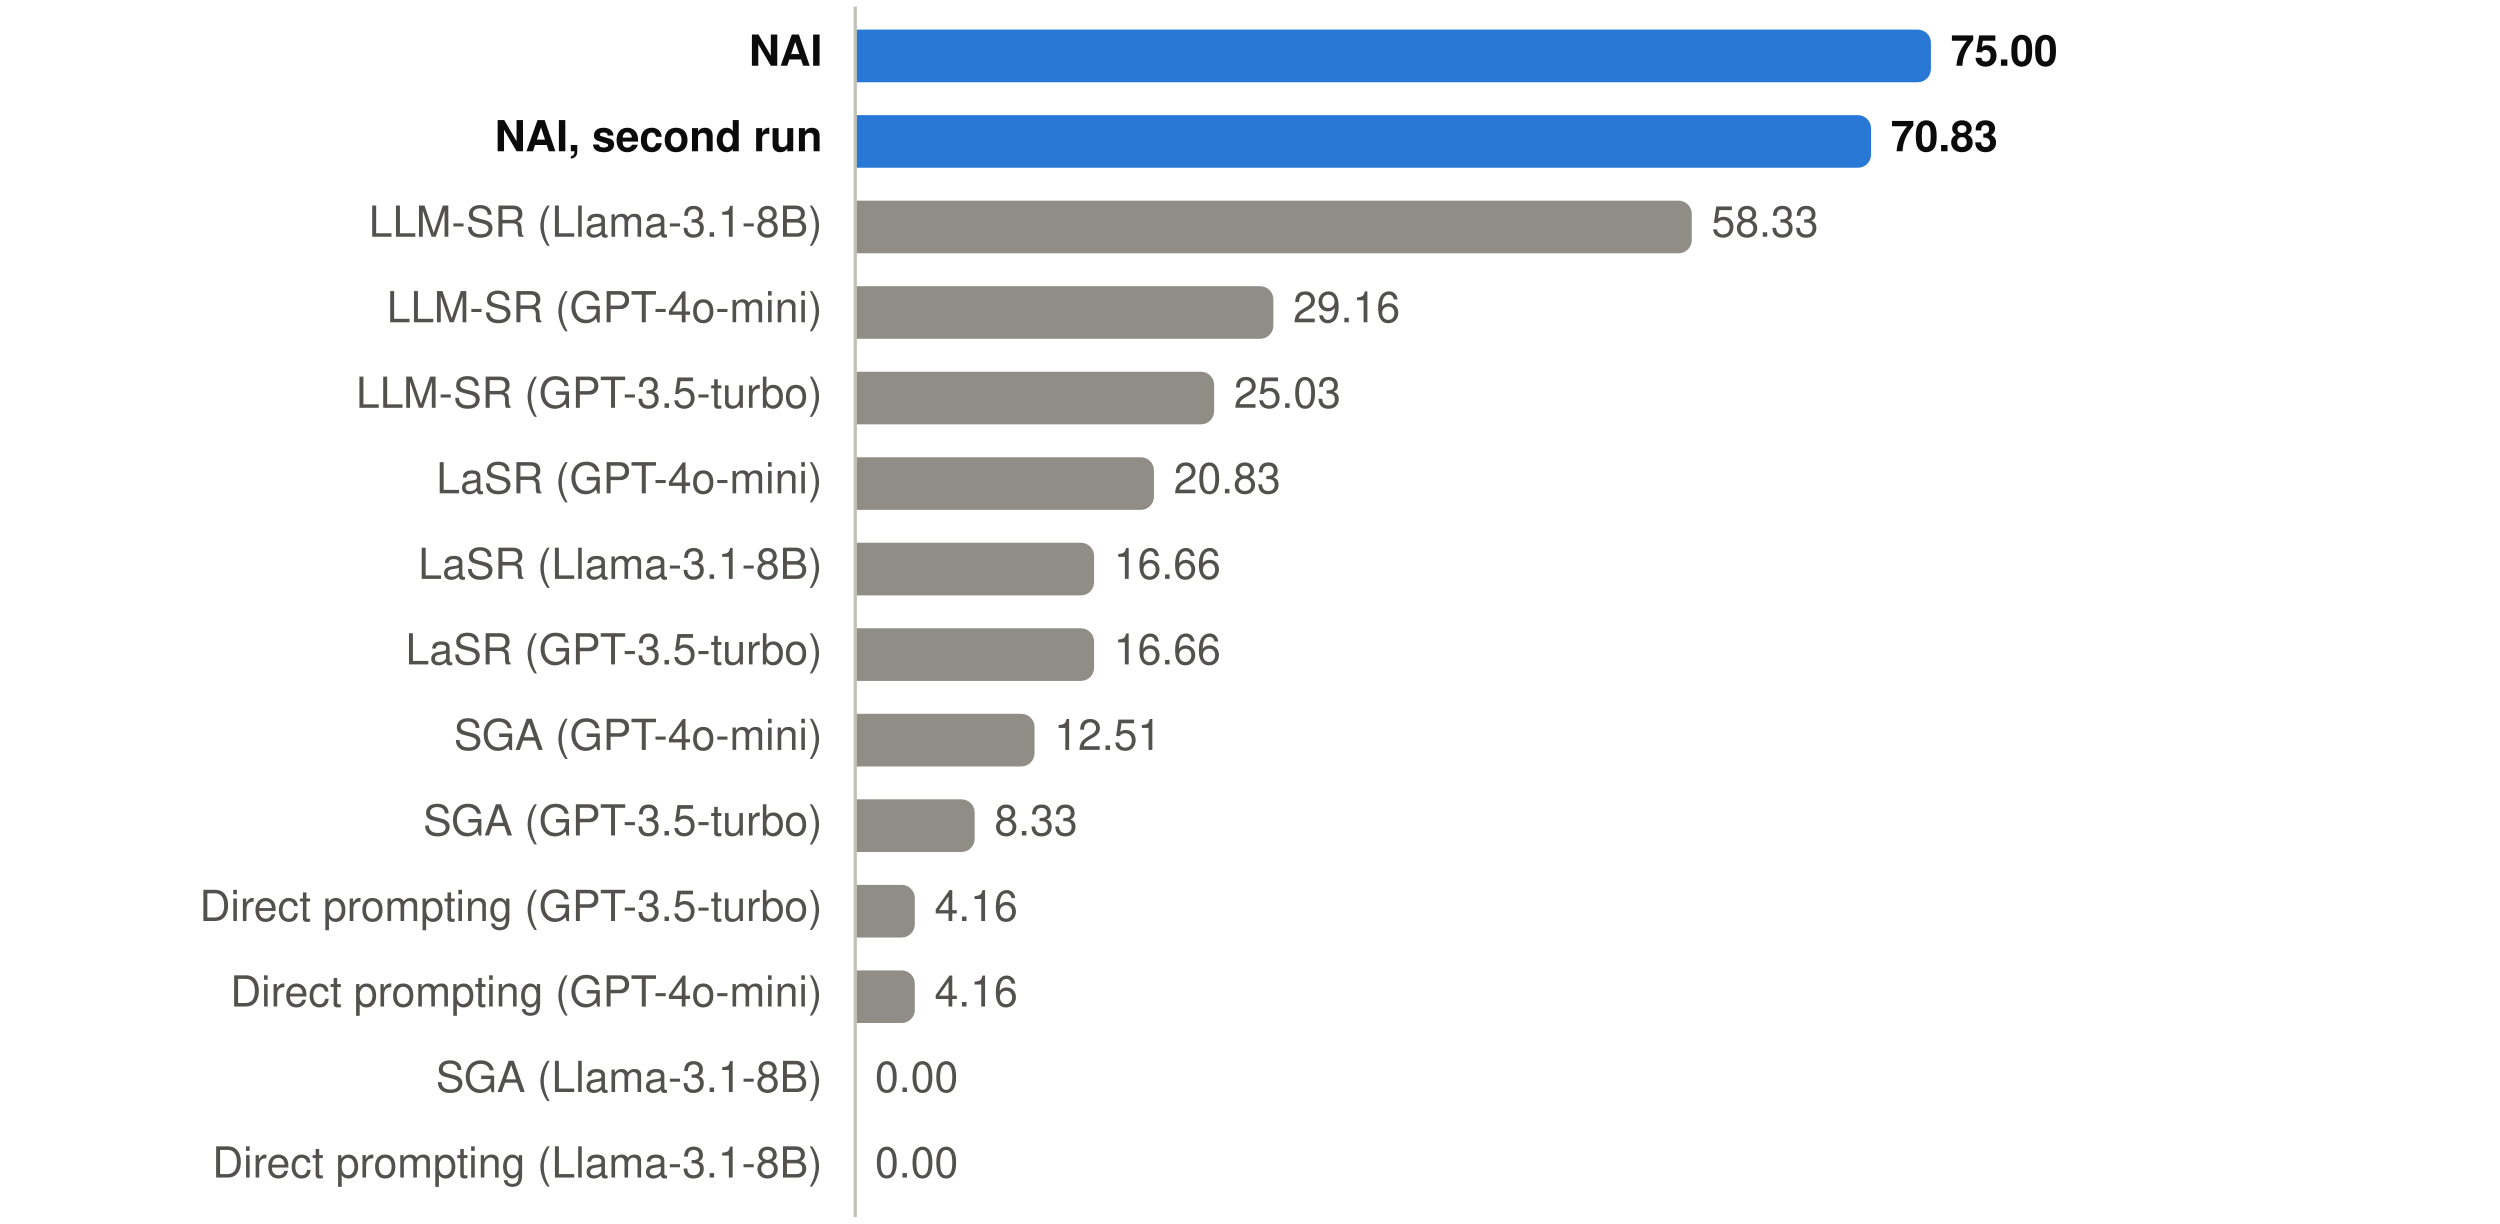
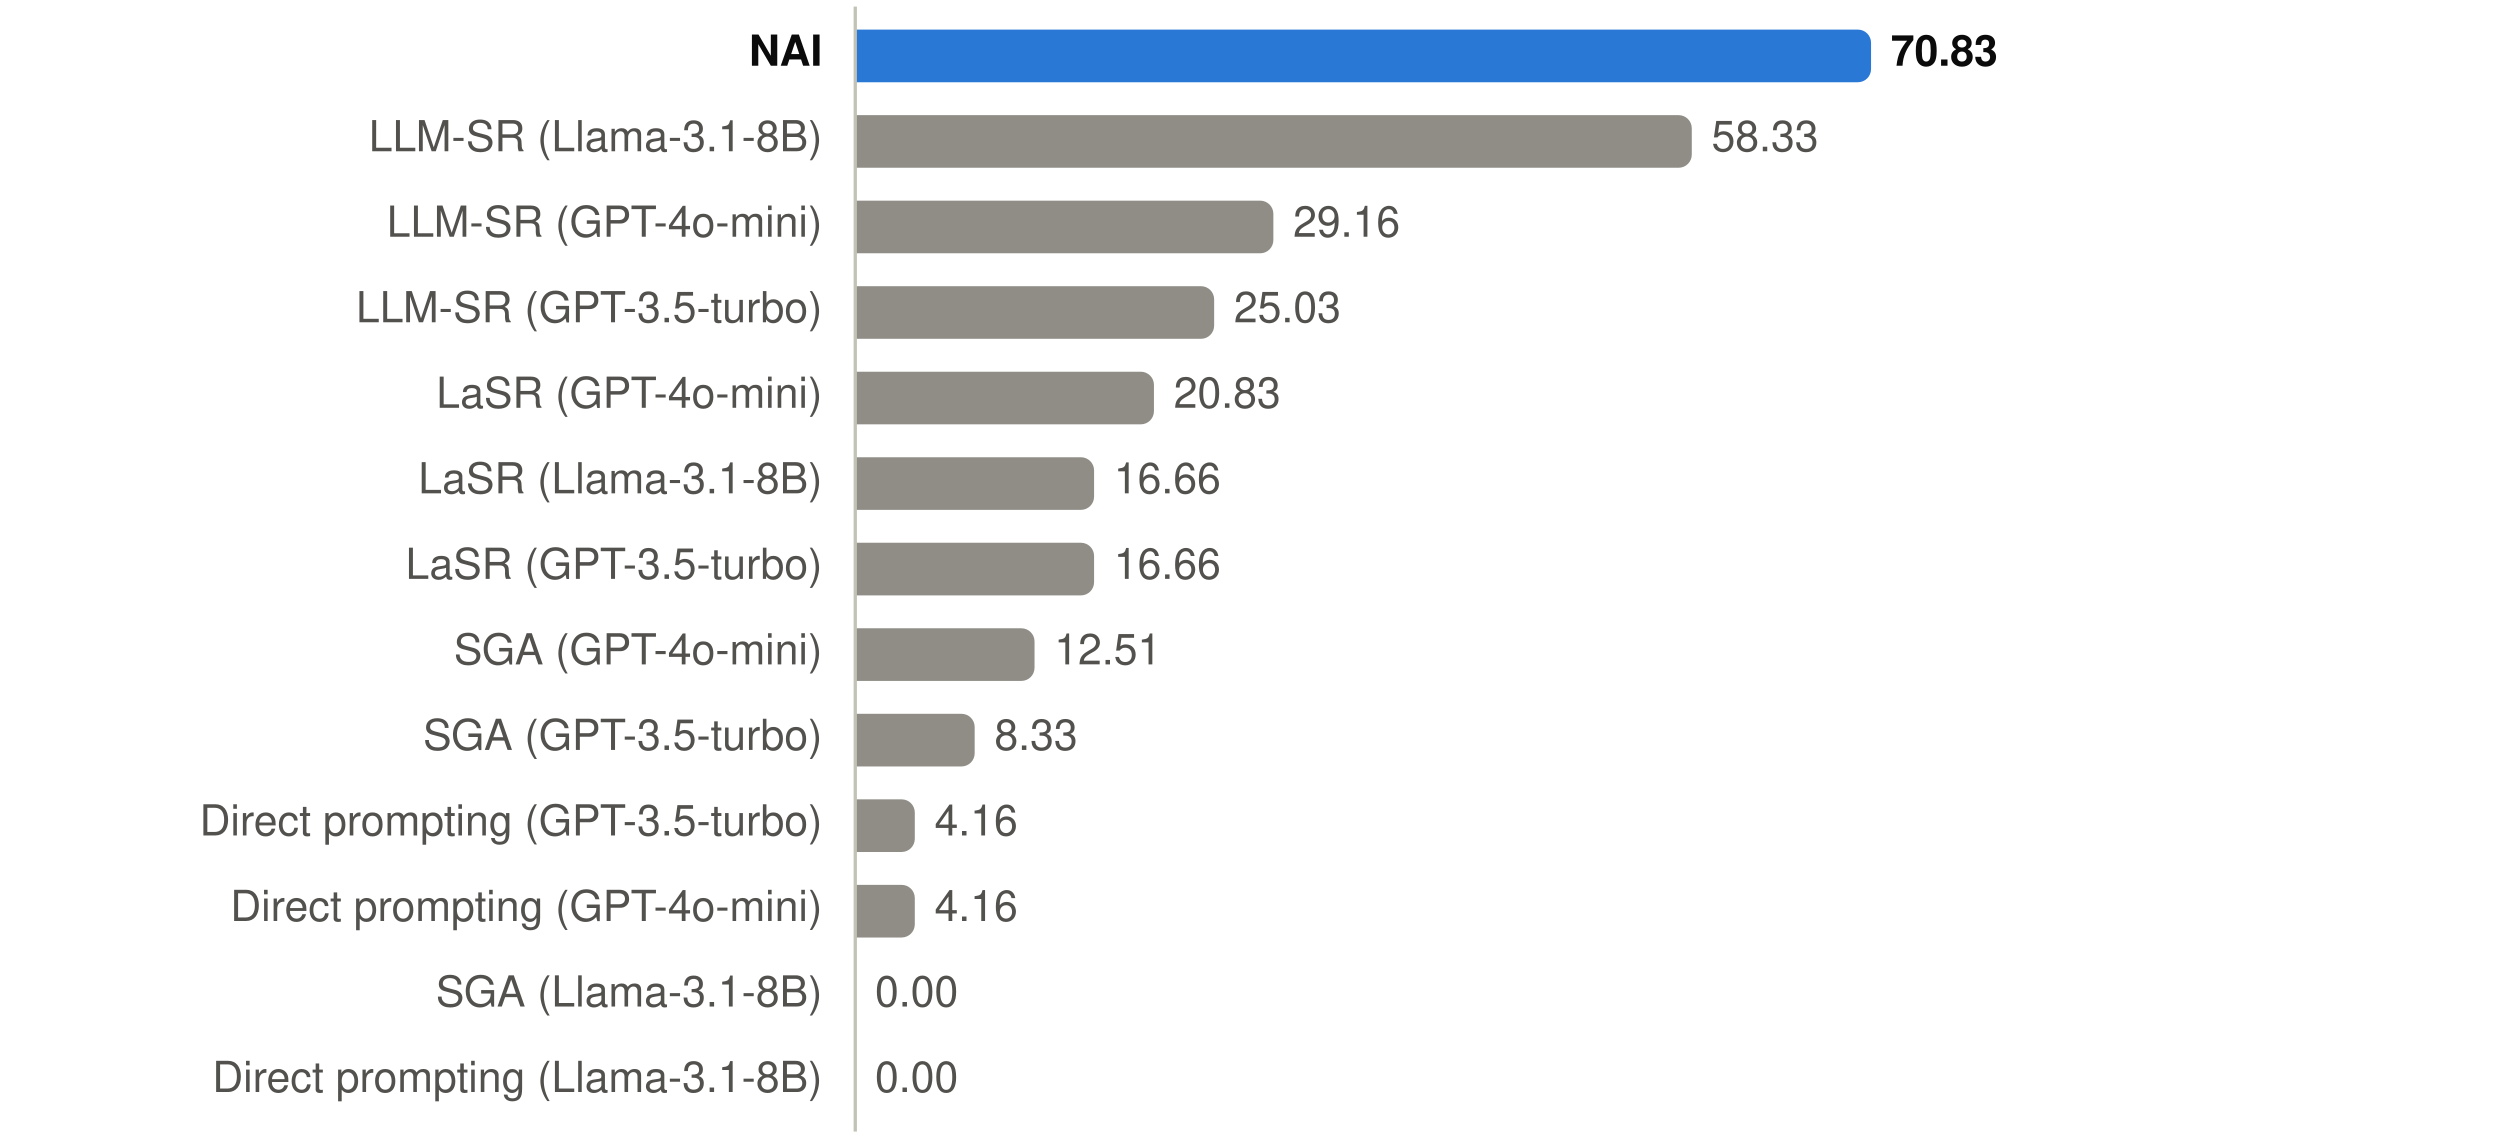
- <svg xmlns="http://www.w3.org/2000/svg" width="760" height="372" viewBox="0 0 760 372" role="img" aria-labelledby="t d">
+ <svg xmlns="http://www.w3.org/2000/svg" width="760" height="346" viewBox="0 0 760 346" role="img" aria-labelledby="t d">
  <g font-family="system-ui, -apple-system, 'Segoe UI', Helvetica, Arial, sans-serif" font-size="13">
    <text x="250" y="17.0" fill="#0b0b0b" text-anchor="end" dominant-baseline="central" font-weight="700">NAI</text>
-     <path d="M260.0 9.0 H583.0 a4 4 0 0 1 4 4 V21.0 a4 4 0 0 1 -4 4 H260.0 Z" fill="#2a78d6" />
-     <text x="593.0" y="17.0" fill="#0b0b0b" dominant-baseline="central" font-weight="700">75.00</text>
-     <text x="250" y="43.0" fill="#0b0b0b" text-anchor="end" dominant-baseline="central" font-weight="700">NAI, second run</text>
-     <path d="M260.0 35.0 H564.8 a4 4 0 0 1 4 4 V47.0 a4 4 0 0 1 -4 4 H260.0 Z" fill="#2a78d6" />
-     <text x="574.8" y="43.0" fill="#0b0b0b" dominant-baseline="central" font-weight="700">70.83</text>
-     <text x="250" y="69.0" fill="#52514e" text-anchor="end" dominant-baseline="central">LLM-SR (Llama-3.1-8B)</text>
-     <path d="M260.0 61.0 H510.3 a4 4 0 0 1 4 4 V73.0 a4 4 0 0 1 -4 4 H260.0 Z" fill="#8f8d86" />
-     <text x="520.3" y="69.0" fill="#52514e" dominant-baseline="central">58.33</text>
-     <text x="250" y="95.0" fill="#52514e" text-anchor="end" dominant-baseline="central">LLM-SR (GPT-4o-mini)</text>
-     <path d="M260.0 87.0 H383.1 a4 4 0 0 1 4 4 V99.0 a4 4 0 0 1 -4 4 H260.0 Z" fill="#8f8d86" />
-     <text x="393.1" y="95.0" fill="#52514e" dominant-baseline="central">29.16</text>
-     <text x="250" y="121.0" fill="#52514e" text-anchor="end" dominant-baseline="central">LLM-SR (GPT-3.5-turbo)</text>
-     <path d="M260.0 113.0 H365.1 a4 4 0 0 1 4 4 V125.0 a4 4 0 0 1 -4 4 H260.0 Z" fill="#8f8d86" />
-     <text x="375.1" y="121.0" fill="#52514e" dominant-baseline="central">25.03</text>
-     <text x="250" y="147.0" fill="#52514e" text-anchor="end" dominant-baseline="central">LaSR (GPT-4o-mini)</text>
-     <path d="M260.0 139.0 H346.8 a4 4 0 0 1 4 4 V151.0 a4 4 0 0 1 -4 4 H260.0 Z" fill="#8f8d86" />
-     <text x="356.8" y="147.0" fill="#52514e" dominant-baseline="central">20.83</text>
-     <text x="250" y="173.0" fill="#52514e" text-anchor="end" dominant-baseline="central">LaSR (Llama-3.1-8B)</text>
+     <path d="M260.0 9.0 H564.8 a4 4 0 0 1 4 4 V21.0 a4 4 0 0 1 -4 4 H260.0 Z" fill="#2a78d6" />
+     <text x="574.8" y="17.0" fill="#0b0b0b" dominant-baseline="central" font-weight="700">70.83</text>
+     <text x="250" y="43.0" fill="#52514e" text-anchor="end" dominant-baseline="central">LLM-SR (Llama-3.1-8B)</text>
+     <path d="M260.0 35.0 H510.3 a4 4 0 0 1 4 4 V47.0 a4 4 0 0 1 -4 4 H260.0 Z" fill="#8f8d86" />
+     <text x="520.3" y="43.0" fill="#52514e" dominant-baseline="central">58.33</text>
+     <text x="250" y="69.0" fill="#52514e" text-anchor="end" dominant-baseline="central">LLM-SR (GPT-4o-mini)</text>
+     <path d="M260.0 61.0 H383.1 a4 4 0 0 1 4 4 V73.0 a4 4 0 0 1 -4 4 H260.0 Z" fill="#8f8d86" />
+     <text x="393.1" y="69.0" fill="#52514e" dominant-baseline="central">29.16</text>
+     <text x="250" y="95.0" fill="#52514e" text-anchor="end" dominant-baseline="central">LLM-SR (GPT-3.5-turbo)</text>
+     <path d="M260.0 87.0 H365.1 a4 4 0 0 1 4 4 V99.0 a4 4 0 0 1 -4 4 H260.0 Z" fill="#8f8d86" />
+     <text x="375.1" y="95.0" fill="#52514e" dominant-baseline="central">25.03</text>
+     <text x="250" y="121.0" fill="#52514e" text-anchor="end" dominant-baseline="central">LaSR (GPT-4o-mini)</text>
+     <path d="M260.0 113.0 H346.8 a4 4 0 0 1 4 4 V125.0 a4 4 0 0 1 -4 4 H260.0 Z" fill="#8f8d86" />
+     <text x="356.8" y="121.0" fill="#52514e" dominant-baseline="central">20.83</text>
+     <text x="250" y="147.0" fill="#52514e" text-anchor="end" dominant-baseline="central">LaSR (Llama-3.1-8B)</text>
+     <path d="M260.0 139.0 H328.6 a4 4 0 0 1 4 4 V151.0 a4 4 0 0 1 -4 4 H260.0 Z" fill="#8f8d86" />
+     <text x="338.6" y="147.0" fill="#52514e" dominant-baseline="central">16.66</text>
+     <text x="250" y="173.0" fill="#52514e" text-anchor="end" dominant-baseline="central">LaSR (GPT-3.5-turbo)</text>
    <path d="M260.0 165.0 H328.6 a4 4 0 0 1 4 4 V177.0 a4 4 0 0 1 -4 4 H260.0 Z" fill="#8f8d86" />
    <text x="338.6" y="173.0" fill="#52514e" dominant-baseline="central">16.66</text>
-     <text x="250" y="199.0" fill="#52514e" text-anchor="end" dominant-baseline="central">LaSR (GPT-3.5-turbo)</text>
-     <path d="M260.0 191.0 H328.6 a4 4 0 0 1 4 4 V203.0 a4 4 0 0 1 -4 4 H260.0 Z" fill="#8f8d86" />
-     <text x="338.6" y="199.0" fill="#52514e" dominant-baseline="central">16.66</text>
-     <text x="250" y="225.0" fill="#52514e" text-anchor="end" dominant-baseline="central">SGA (GPT-4o-mini)</text>
-     <path d="M260.0 217.0 H310.5 a4 4 0 0 1 4 4 V229.0 a4 4 0 0 1 -4 4 H260.0 Z" fill="#8f8d86" />
-     <text x="320.5" y="225.0" fill="#52514e" dominant-baseline="central">12.51</text>
-     <text x="250" y="251.0" fill="#52514e" text-anchor="end" dominant-baseline="central">SGA (GPT-3.5-turbo)</text>
-     <path d="M260.0 243.0 H292.3 a4 4 0 0 1 4 4 V255.0 a4 4 0 0 1 -4 4 H260.0 Z" fill="#8f8d86" />
-     <text x="302.3" y="251.0" fill="#52514e" dominant-baseline="central">8.33</text>
-     <text x="250" y="277.0" fill="#52514e" text-anchor="end" dominant-baseline="central">Direct prompting (GPT-3.5-turbo)</text>
+     <text x="250" y="199.0" fill="#52514e" text-anchor="end" dominant-baseline="central">SGA (GPT-4o-mini)</text>
+     <path d="M260.0 191.0 H310.5 a4 4 0 0 1 4 4 V203.0 a4 4 0 0 1 -4 4 H260.0 Z" fill="#8f8d86" />
+     <text x="320.5" y="199.0" fill="#52514e" dominant-baseline="central">12.51</text>
+     <text x="250" y="225.0" fill="#52514e" text-anchor="end" dominant-baseline="central">SGA (GPT-3.5-turbo)</text>
+     <path d="M260.0 217.0 H292.3 a4 4 0 0 1 4 4 V229.0 a4 4 0 0 1 -4 4 H260.0 Z" fill="#8f8d86" />
+     <text x="302.3" y="225.0" fill="#52514e" dominant-baseline="central">8.33</text>
+     <text x="250" y="251.0" fill="#52514e" text-anchor="end" dominant-baseline="central">Direct prompting (GPT-3.5-turbo)</text>
+     <path d="M260.0 243.0 H274.1 a4 4 0 0 1 4 4 V255.0 a4 4 0 0 1 -4 4 H260.0 Z" fill="#8f8d86" />
+     <text x="284.1" y="251.0" fill="#52514e" dominant-baseline="central">4.16</text>
+     <text x="250" y="277.0" fill="#52514e" text-anchor="end" dominant-baseline="central">Direct prompting (GPT-4o-mini)</text>
    <path d="M260.0 269.0 H274.1 a4 4 0 0 1 4 4 V281.0 a4 4 0 0 1 -4 4 H260.0 Z" fill="#8f8d86" />
    <text x="284.1" y="277.0" fill="#52514e" dominant-baseline="central">4.16</text>
-     <text x="250" y="303.0" fill="#52514e" text-anchor="end" dominant-baseline="central">Direct prompting (GPT-4o-mini)</text>
-     <path d="M260.0 295.0 H274.1 a4 4 0 0 1 4 4 V307.0 a4 4 0 0 1 -4 4 H260.0 Z" fill="#8f8d86" />
-     <text x="284.1" y="303.0" fill="#52514e" dominant-baseline="central">4.16</text>
-     <text x="250" y="329.0" fill="#52514e" text-anchor="end" dominant-baseline="central">SGA (Llama-3.1-8B)</text>
+     <text x="250" y="303.0" fill="#52514e" text-anchor="end" dominant-baseline="central">SGA (Llama-3.1-8B)</text>
+     <text x="266.0" y="303.0" fill="#52514e" dominant-baseline="central">0.00</text>
+     <text x="250" y="329.0" fill="#52514e" text-anchor="end" dominant-baseline="central">Direct prompting (Llama-3.1-8B)</text>
    <text x="266.0" y="329.0" fill="#52514e" dominant-baseline="central">0.00</text>
-     <text x="250" y="355.0" fill="#52514e" text-anchor="end" dominant-baseline="central">Direct prompting (Llama-3.1-8B)</text>
-     <text x="266.0" y="355.0" fill="#52514e" dominant-baseline="central">0.00</text>
-     <line x1="260" y1="2" x2="260" y2="370" stroke="#c3c2b7" stroke-width="1" />
+     <line x1="260" y1="2" x2="260" y2="344" stroke="#c3c2b7" stroke-width="1" />
  </g>
</svg>
